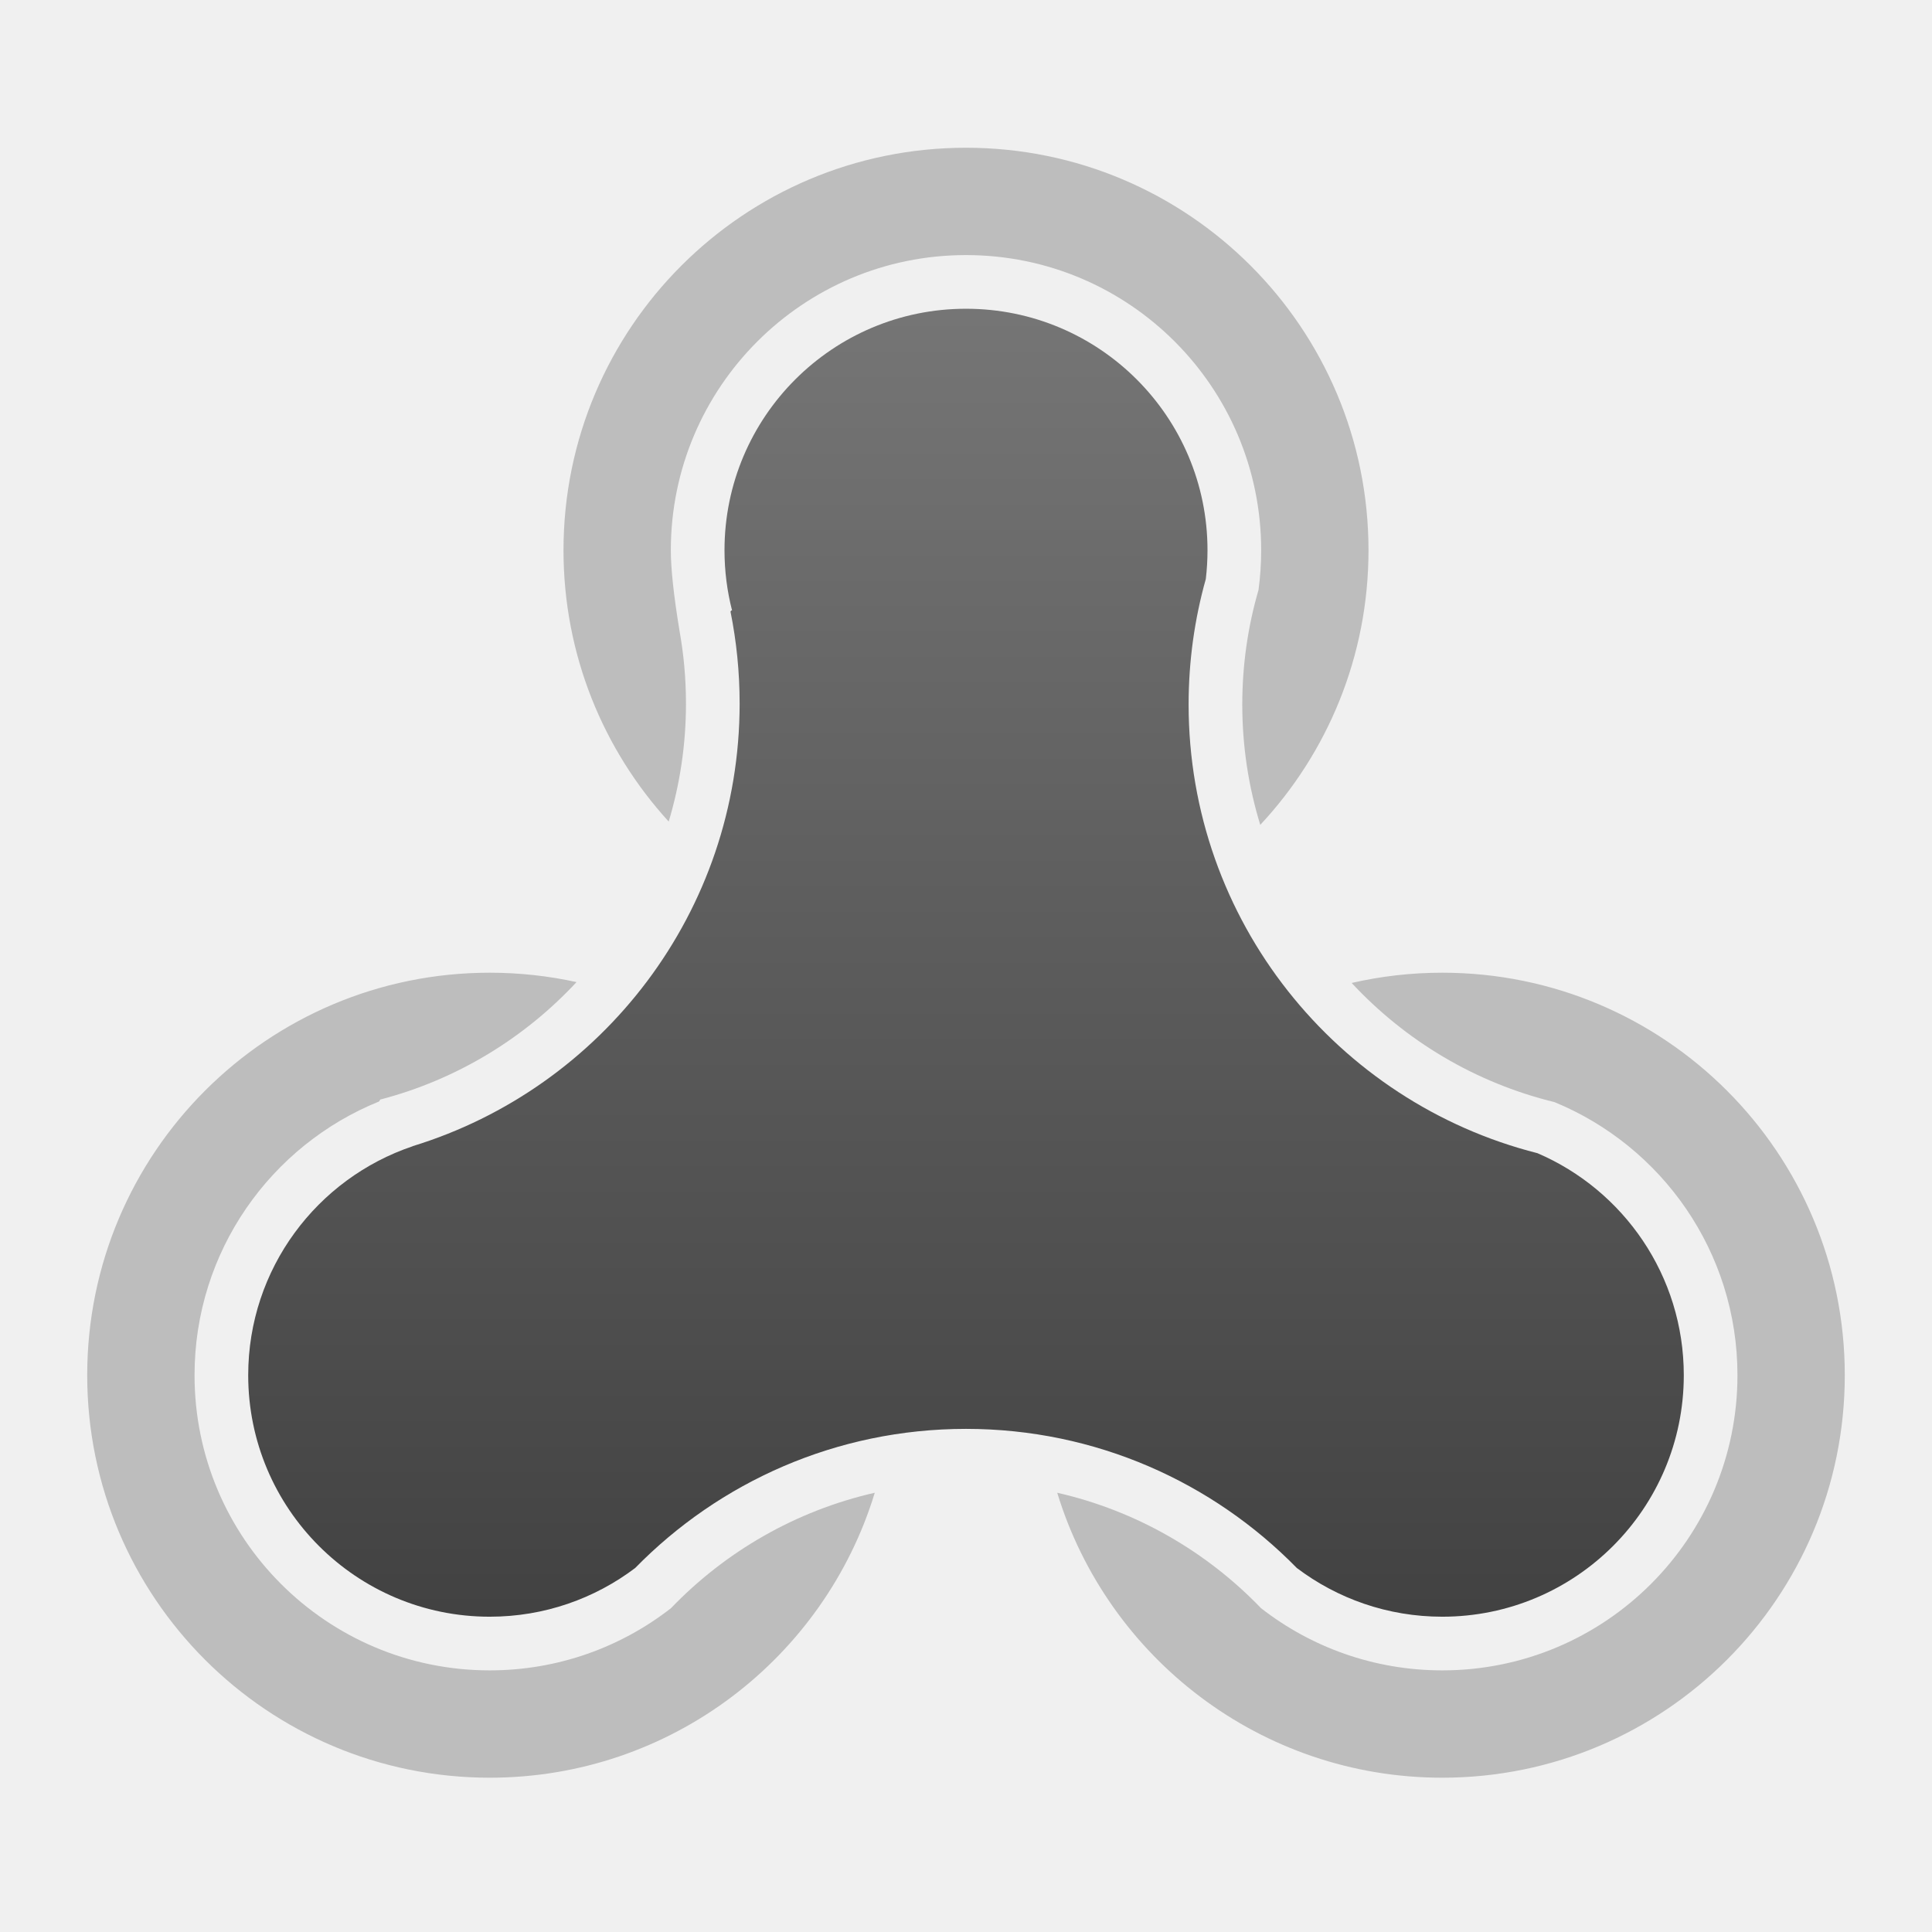
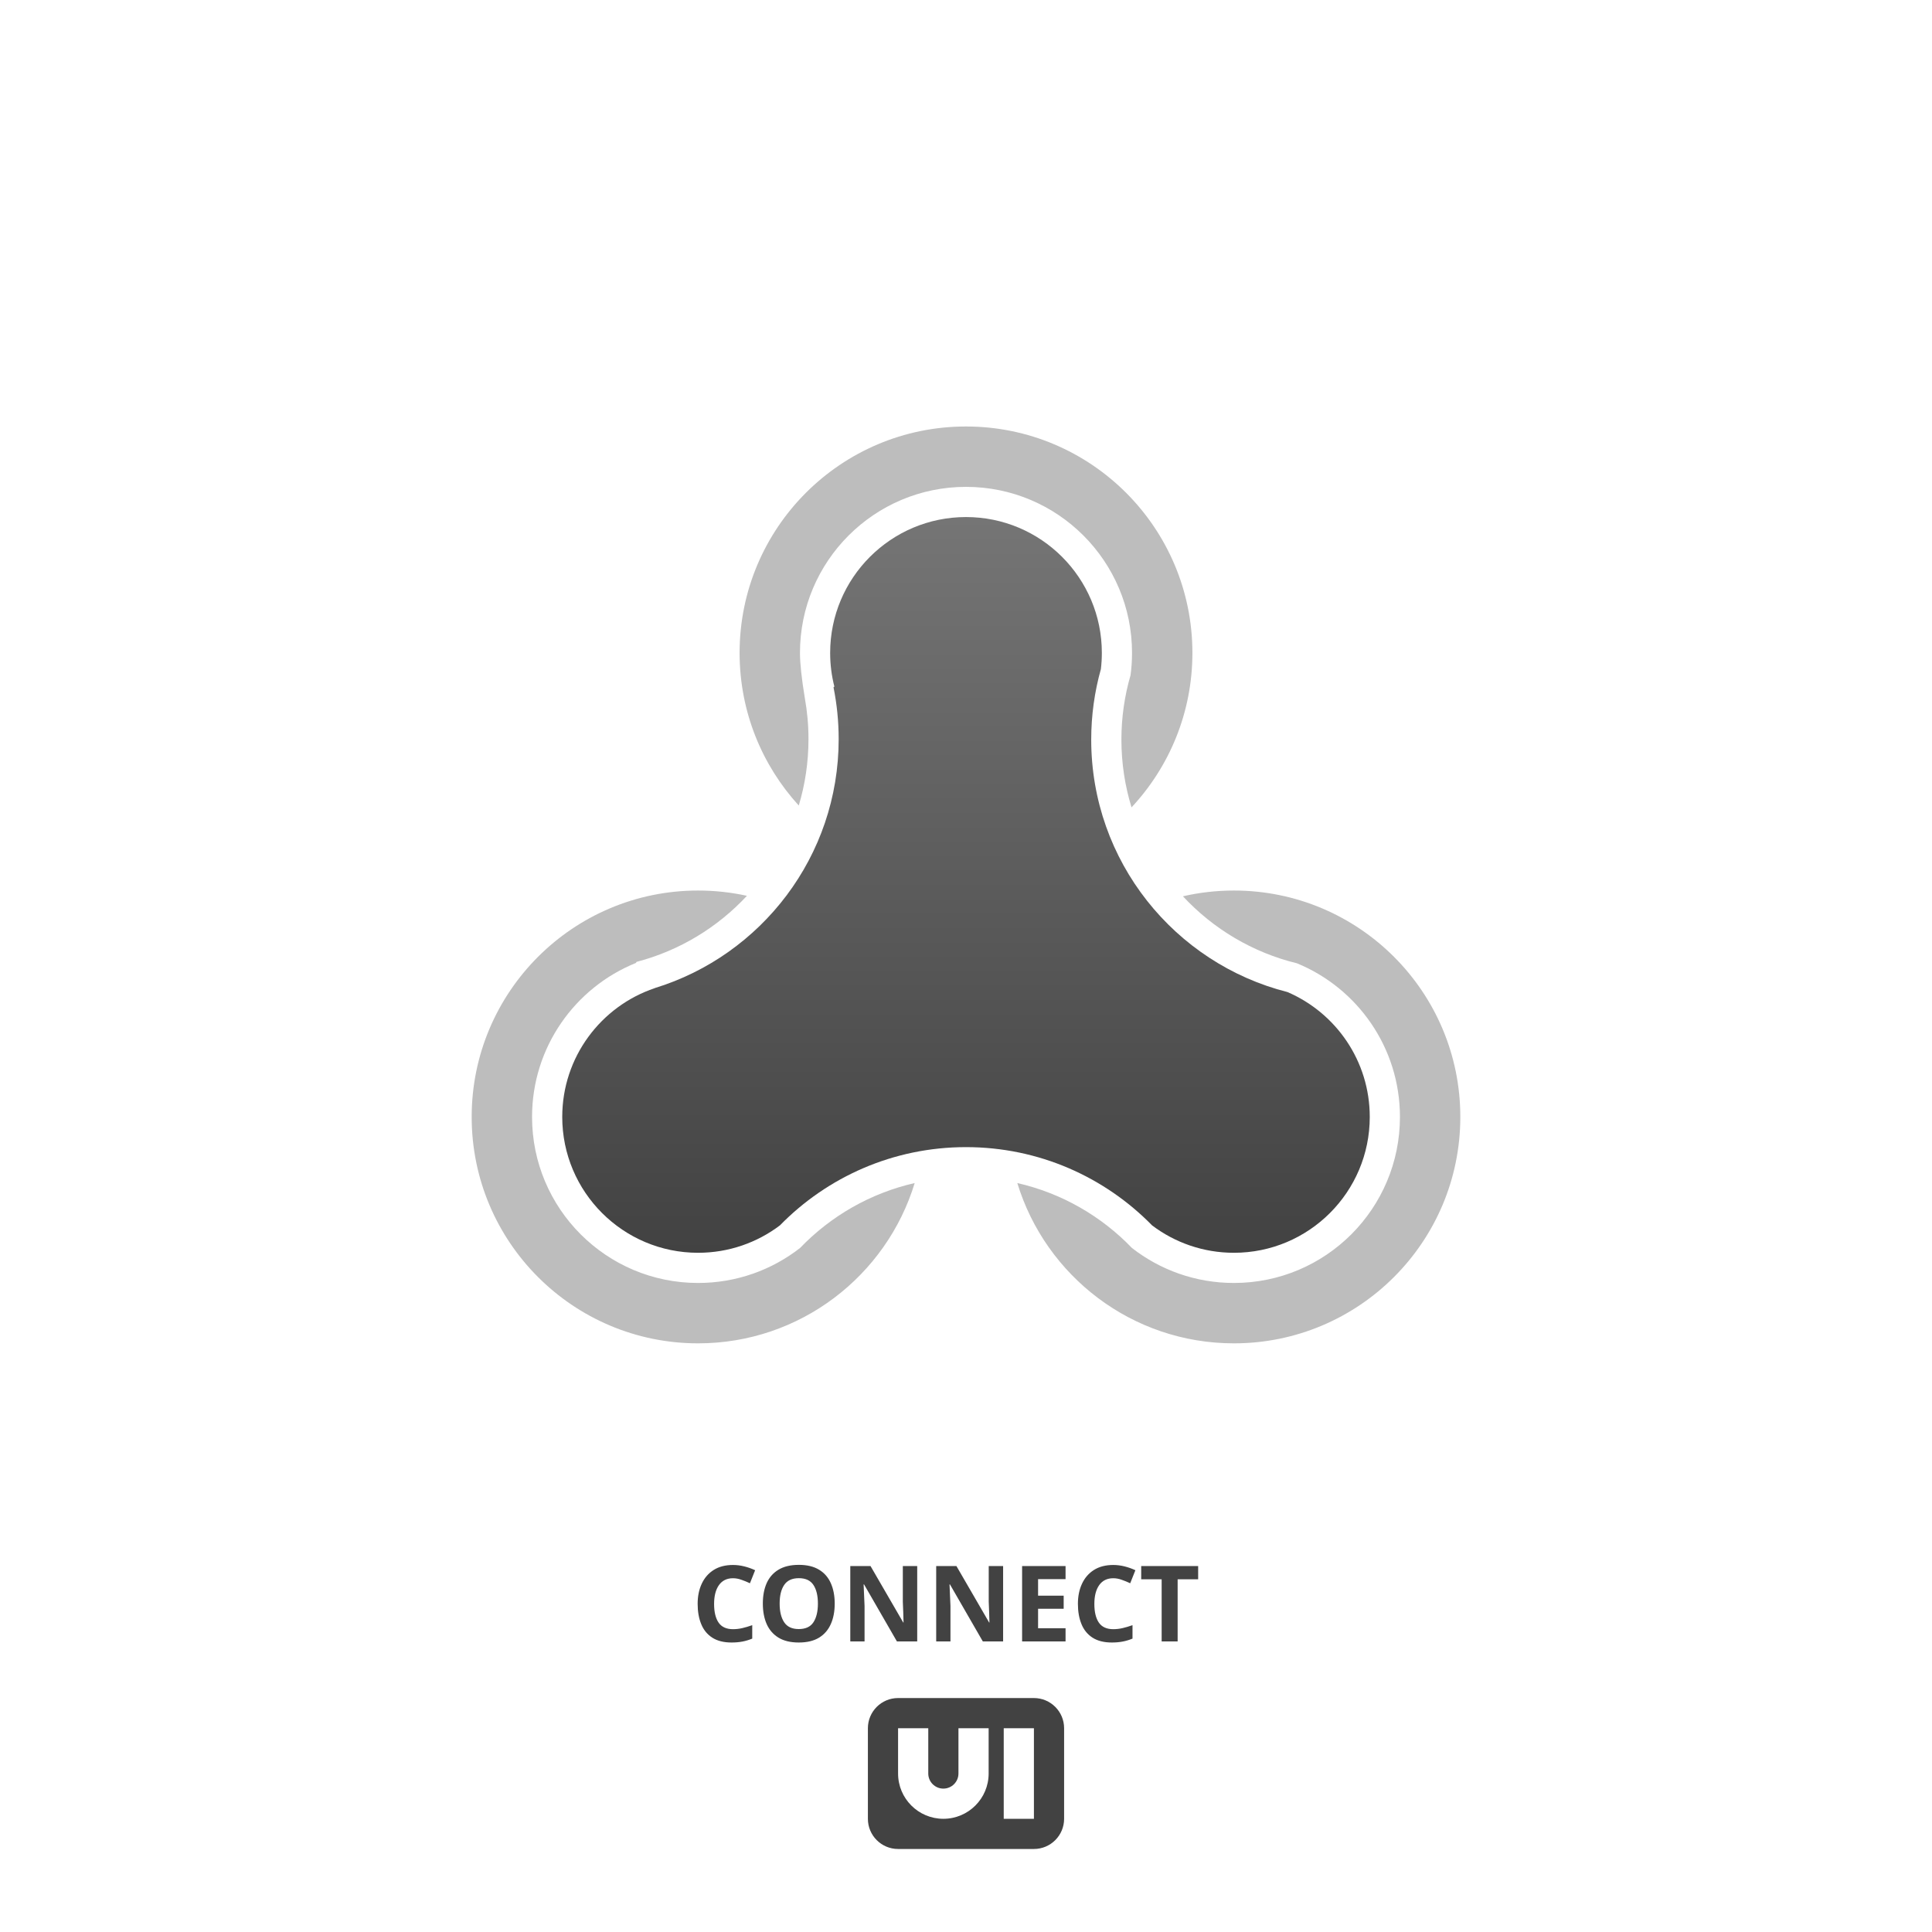
- <svg xmlns="http://www.w3.org/2000/svg" width="288px" height="288px" viewBox="0 0 288 288" version="1.1">
+ <svg xmlns="http://www.w3.org/2000/svg" width="512px" height="512px" viewBox="0 0 512 512" version="1.1">
  <defs>
    <linearGradient x1="50%" y1="0%" x2="50%" y2="100%" id="linearGradient-1">
      <stop stop-color="#757575" offset="0%" />
      <stop stop-color="#424242" offset="100%" />
    </linearGradient>
  </defs>
-   <g id="Page-1" stroke="none" stroke-width="1" fill="none" fill-rule="evenodd">
-     <g id="v1-light" transform="translate(-112, -91)" fill-rule="nonzero">
-       <g id="Group" transform="translate(112, 91)">
-         <rect id="Rectangle" stroke-opacity="0.01" stroke="#979797" stroke-width="0.01" x="0.005" y="0.005" width="287.99" height="287.99" />
-         <path d="M85.943,146.4 C78.17,154.761 68.079,160.938 56.693,163.907 L56.511,164.194 C40.38,170.718 29,186.53 29,205 C29,229.301 48.699,249 73,249 C83.187,249 92.566,245.538 100.024,239.726 C108.12,231.306 118.611,225.206 130.401,222.521 C122.905,247.111 100.042,265 73,265 C39.863,265 13,238.137 13,205 C13,171.863 39.863,145 73,145 C77.444,145 81.775,145.483 85.943,146.4 Z M157.599,222.521 C169.389,225.206 179.88,231.306 187.976,239.726 C195.434,245.538 204.813,249 215,249 C239.301,249 259,229.301 259,205 C259,186.616 247.726,170.866 231.714,164.286 C219.929,161.419 209.483,155.128 201.49,146.527 C205.832,145.528 210.354,145 215,145 C248.137,145 275,171.863 275,205 C275,238.137 248.137,265 215,265 C187.958,265 165.095,247.111 157.599,222.521 Z M187.867,122.96 C186.123,117.285 185.184,111.258 185.184,105.012 C185.184,99.085 186.029,93.355 187.606,87.936 C187.866,86.003 188,84.029 188,82.024 C188,57.724 168.301,38.024 144,38.024 C119.699,38.024 100,57.724 100,82.024 C100,84.792 100.43,88.784 101.289,94 C101.924,97.53 102.256,101.165 102.256,104.878 C102.256,110.994 101.356,116.9 99.681,122.47 C89.941,111.803 84,97.607 84,82.024 C84,48.887 110.863,22.024 144,22.024 C177.137,22.024 204,48.887 204,82.024 C204,97.847 197.875,112.24 187.867,122.96 Z" id="Combined-Shape" fill="#BDBDBD" />
-         <path d="M179.747,86.316 C179.914,84.909 180,83.477 180,82.024 C180,62.142 163.882,46.024 144,46.024 C124.118,46.024 108,62.142 108,82.024 C108,85.123 108.392,88.131 109.128,91 L109,91 L108.895,91.173 C109.787,95.602 110.256,100.185 110.256,104.878 C110.256,135.938 89.732,162.206 61.506,170.858 L61.514,170.871 C47.264,175.665 37,189.134 37,205 C37,224.882 53.118,241 73,241 C81.145,241 88.658,238.295 94.69,233.735 C107.215,220.94 124.68,213 144,213 C163.32,213 180.785,220.94 193.31,233.735 C199.342,238.295 206.855,241 215,241 C234.882,241 251,224.882 251,205 C251,190.155 242.014,177.408 229.186,171.903 C199.298,164.331 177.184,137.254 177.184,105.012 C177.184,98.533 178.077,92.262 179.747,86.316 Z" id="Path" fill="url(#linearGradient-1)" />
-       </g>
+   <g id="v1-light" stroke="none" stroke-width="1" fill="none" fill-rule="evenodd">
+     <rect fill="#FFFFFF" x="0" y="0" width="512" height="512" />
+     <g id="type" transform="translate(183, 406)" fill="#424242">
+       <text id="CONNECT" font-family="Futura-Bold, Futura" font-size="28" font-weight="bold">
+         <tspan x="0.256" y="29">CONNECT</tspan>
+       </text>
+       <path d="M55,44 L91,44 C95.418,44 99,47.582 99,52 L99,76 C99,80.418 95.418,84 91,84 L55,84 C50.582,84 47,80.418 47,76 L47,52 C47,47.582 50.582,44 55,44 Z M63,52 L55,52 L55,64 C55,70.627 60.373,76 67,76 C73.627,76 79,70.627 79,64 L79,52 L71,52 L71,64 C71,66.209 69.209,68 67,68 C64.791,68 63,66.209 63,64 L63,52 Z M83,52 L83,76 L91,76 L91,52 L83,52 Z" id="Combined-Shape" fill-rule="nonzero" />
+     </g>
+     <g id="Group" transform="translate(112, 91)" fill-rule="nonzero">
+       <rect id="Rectangle" stroke-opacity="0.01" stroke="#979797" stroke-width="0.01" x="0.005" y="0.005" width="287.99" height="287.99" />
+       <path d="M85.943,146.4 C78.17,154.761 68.079,160.938 56.693,163.907 L56.511,164.194 C40.38,170.718 29,186.53 29,205 C29,229.301 48.699,249 73,249 C83.187,249 92.566,245.538 100.024,239.726 C108.12,231.306 118.611,225.206 130.401,222.521 C122.905,247.111 100.042,265 73,265 C39.863,265 13,238.137 13,205 C13,171.863 39.863,145 73,145 C77.444,145 81.775,145.483 85.943,146.4 Z M157.599,222.521 C169.389,225.206 179.88,231.306 187.976,239.726 C195.434,245.538 204.813,249 215,249 C239.301,249 259,229.301 259,205 C259,186.616 247.726,170.866 231.714,164.286 C219.929,161.419 209.483,155.128 201.49,146.527 C205.832,145.528 210.354,145 215,145 C248.137,145 275,171.863 275,205 C275,238.137 248.137,265 215,265 C187.958,265 165.095,247.111 157.599,222.521 Z M187.867,122.96 C186.123,117.285 185.184,111.258 185.184,105.012 C185.184,99.085 186.029,93.355 187.606,87.936 C187.866,86.003 188,84.029 188,82.024 C188,57.724 168.301,38.024 144,38.024 C119.699,38.024 100,57.724 100,82.024 C100,84.792 100.43,88.784 101.289,94 C101.924,97.53 102.256,101.165 102.256,104.878 C102.256,110.994 101.356,116.9 99.681,122.47 C89.941,111.803 84,97.607 84,82.024 C84,48.887 110.863,22.024 144,22.024 C177.137,22.024 204,48.887 204,82.024 C204,97.847 197.875,112.24 187.867,122.96 Z" id="Combined-Shape" fill="#BDBDBD" />
+       <path d="M179.747,86.316 C179.914,84.909 180,83.477 180,82.024 C180,62.142 163.882,46.024 144,46.024 C124.118,46.024 108,62.142 108,82.024 C108,85.123 108.392,88.131 109.128,91 L109,91 L108.895,91.173 C109.787,95.602 110.256,100.185 110.256,104.878 C110.256,135.938 89.732,162.206 61.506,170.858 L61.514,170.871 C47.264,175.665 37,189.134 37,205 C37,224.882 53.118,241 73,241 C81.145,241 88.658,238.295 94.69,233.735 C107.215,220.94 124.68,213 144,213 C163.32,213 180.785,220.94 193.31,233.735 C199.342,238.295 206.855,241 215,241 C234.882,241 251,224.882 251,205 C251,190.155 242.014,177.408 229.186,171.903 C199.298,164.331 177.184,137.254 177.184,105.012 C177.184,98.533 178.077,92.262 179.747,86.316 Z" id="Path" fill="url(#linearGradient-1)" />
    </g>
  </g>
</svg>
